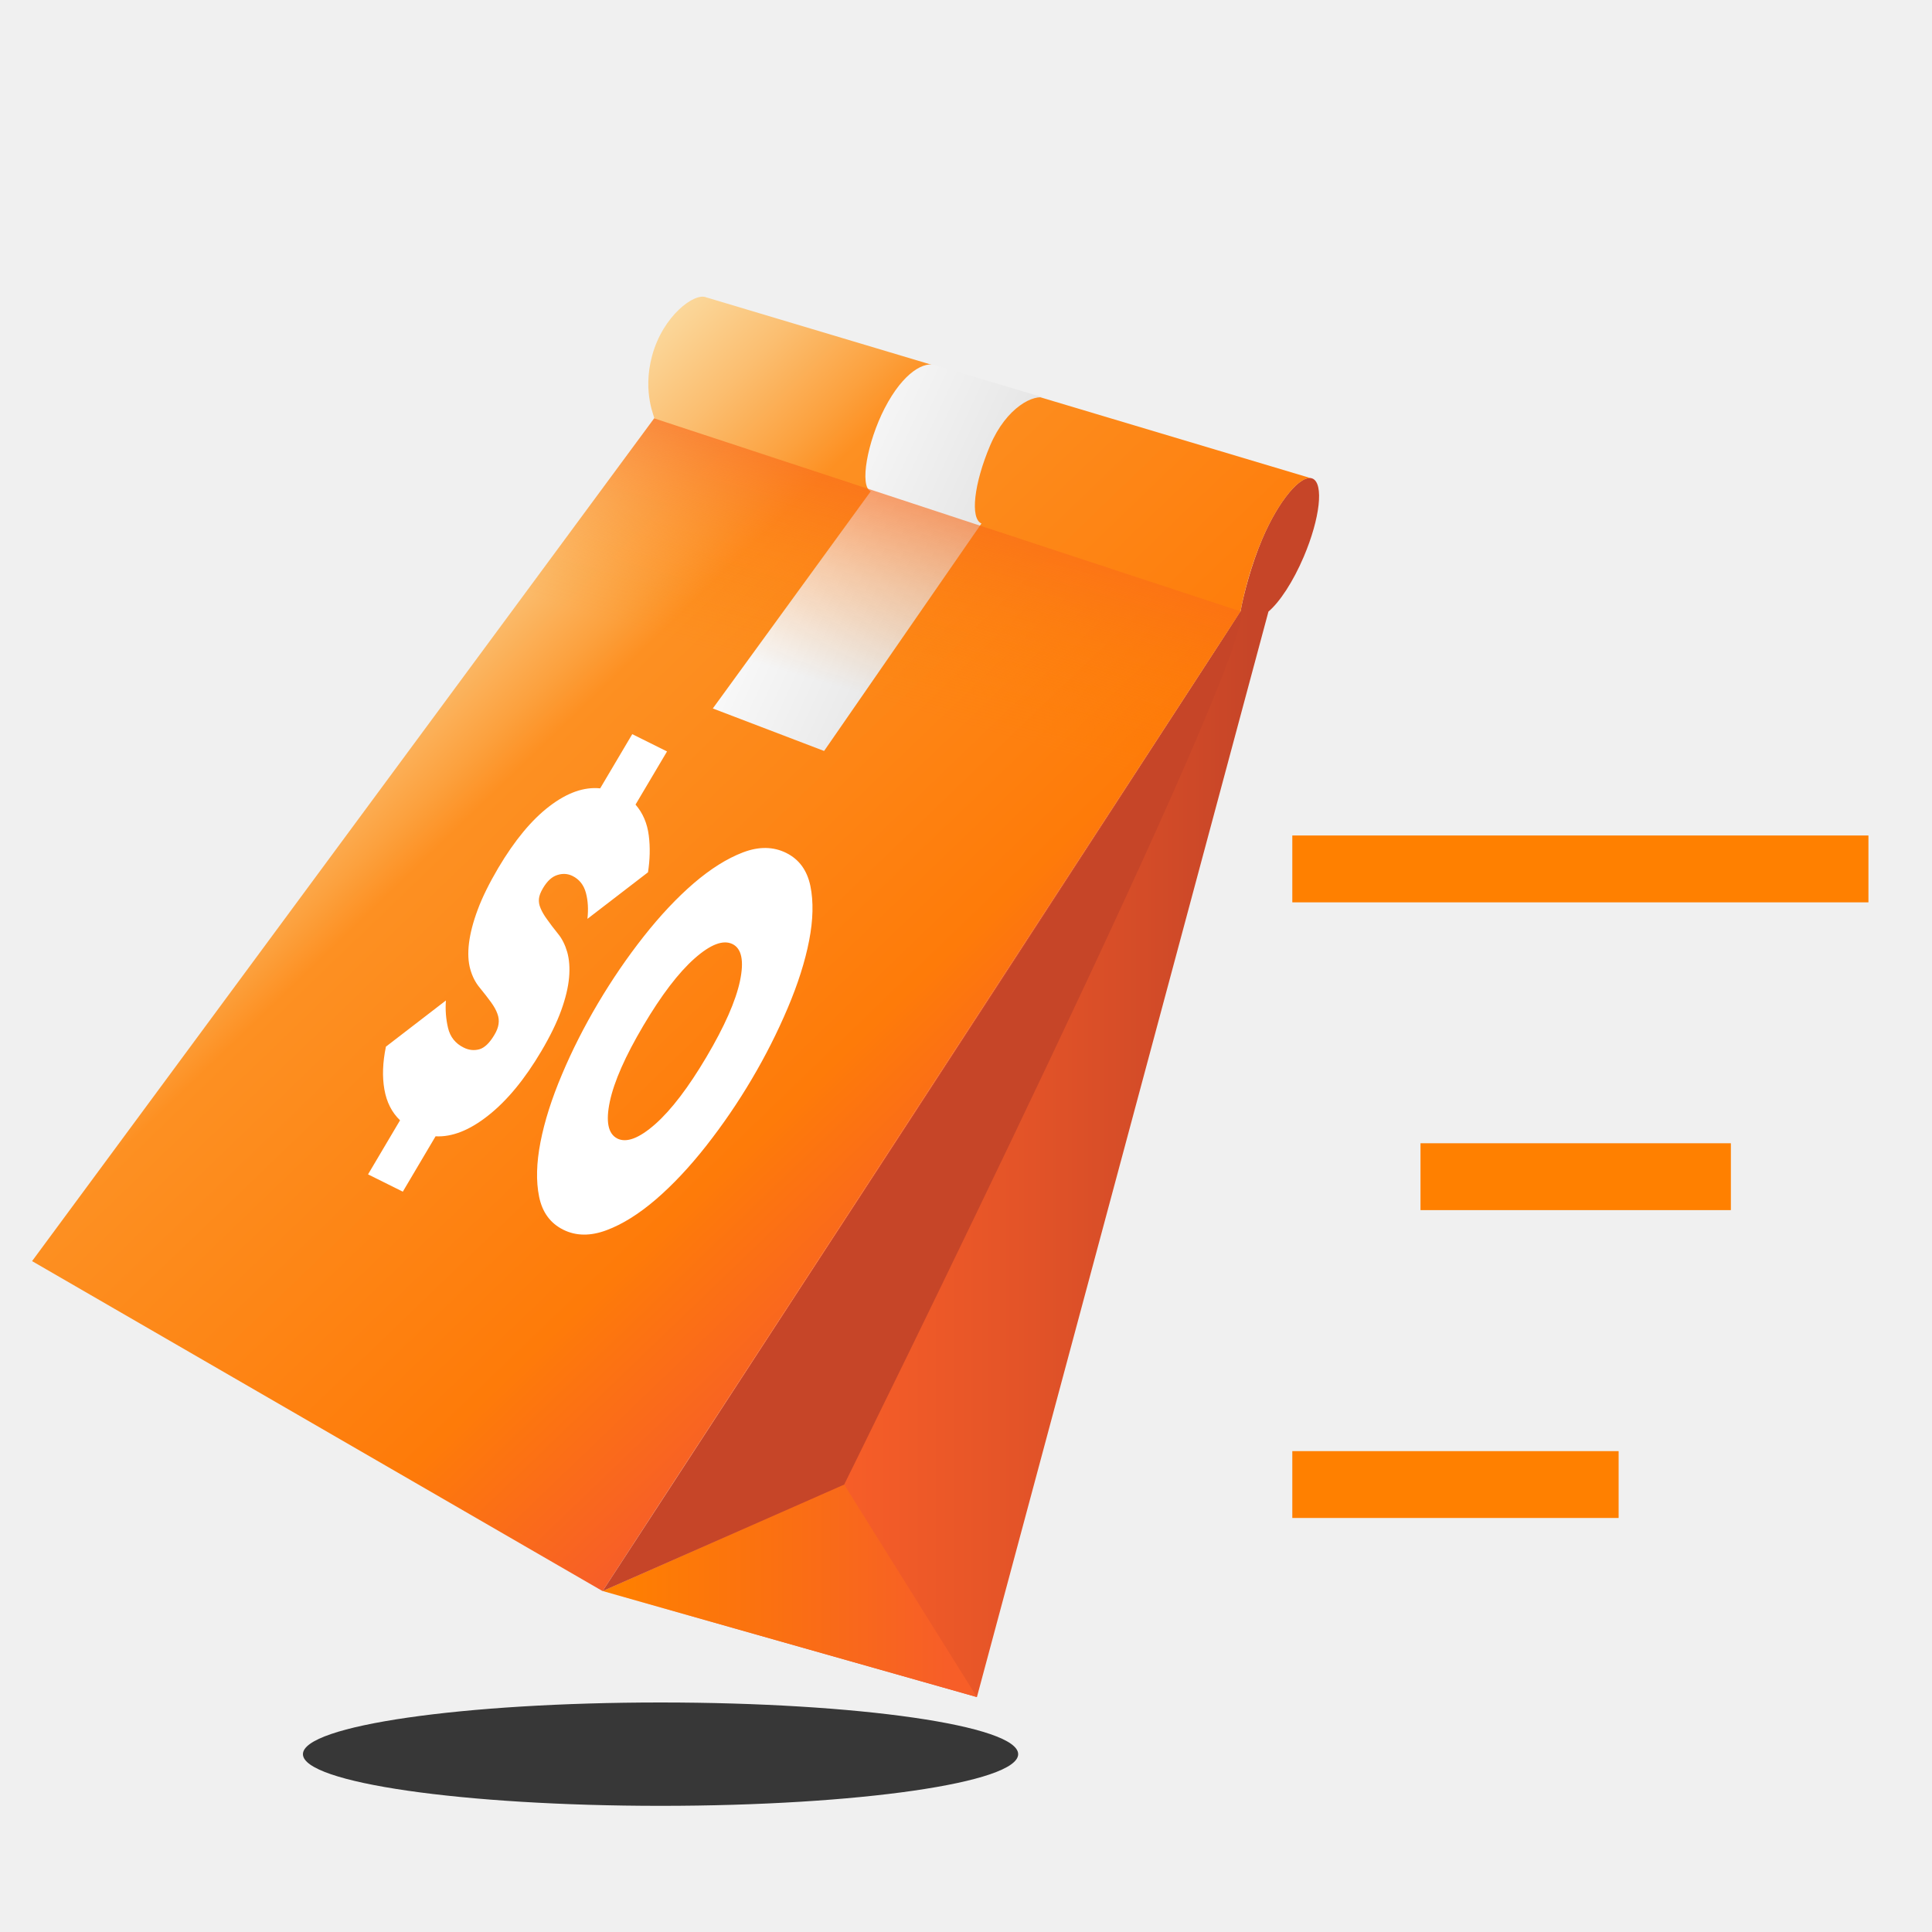
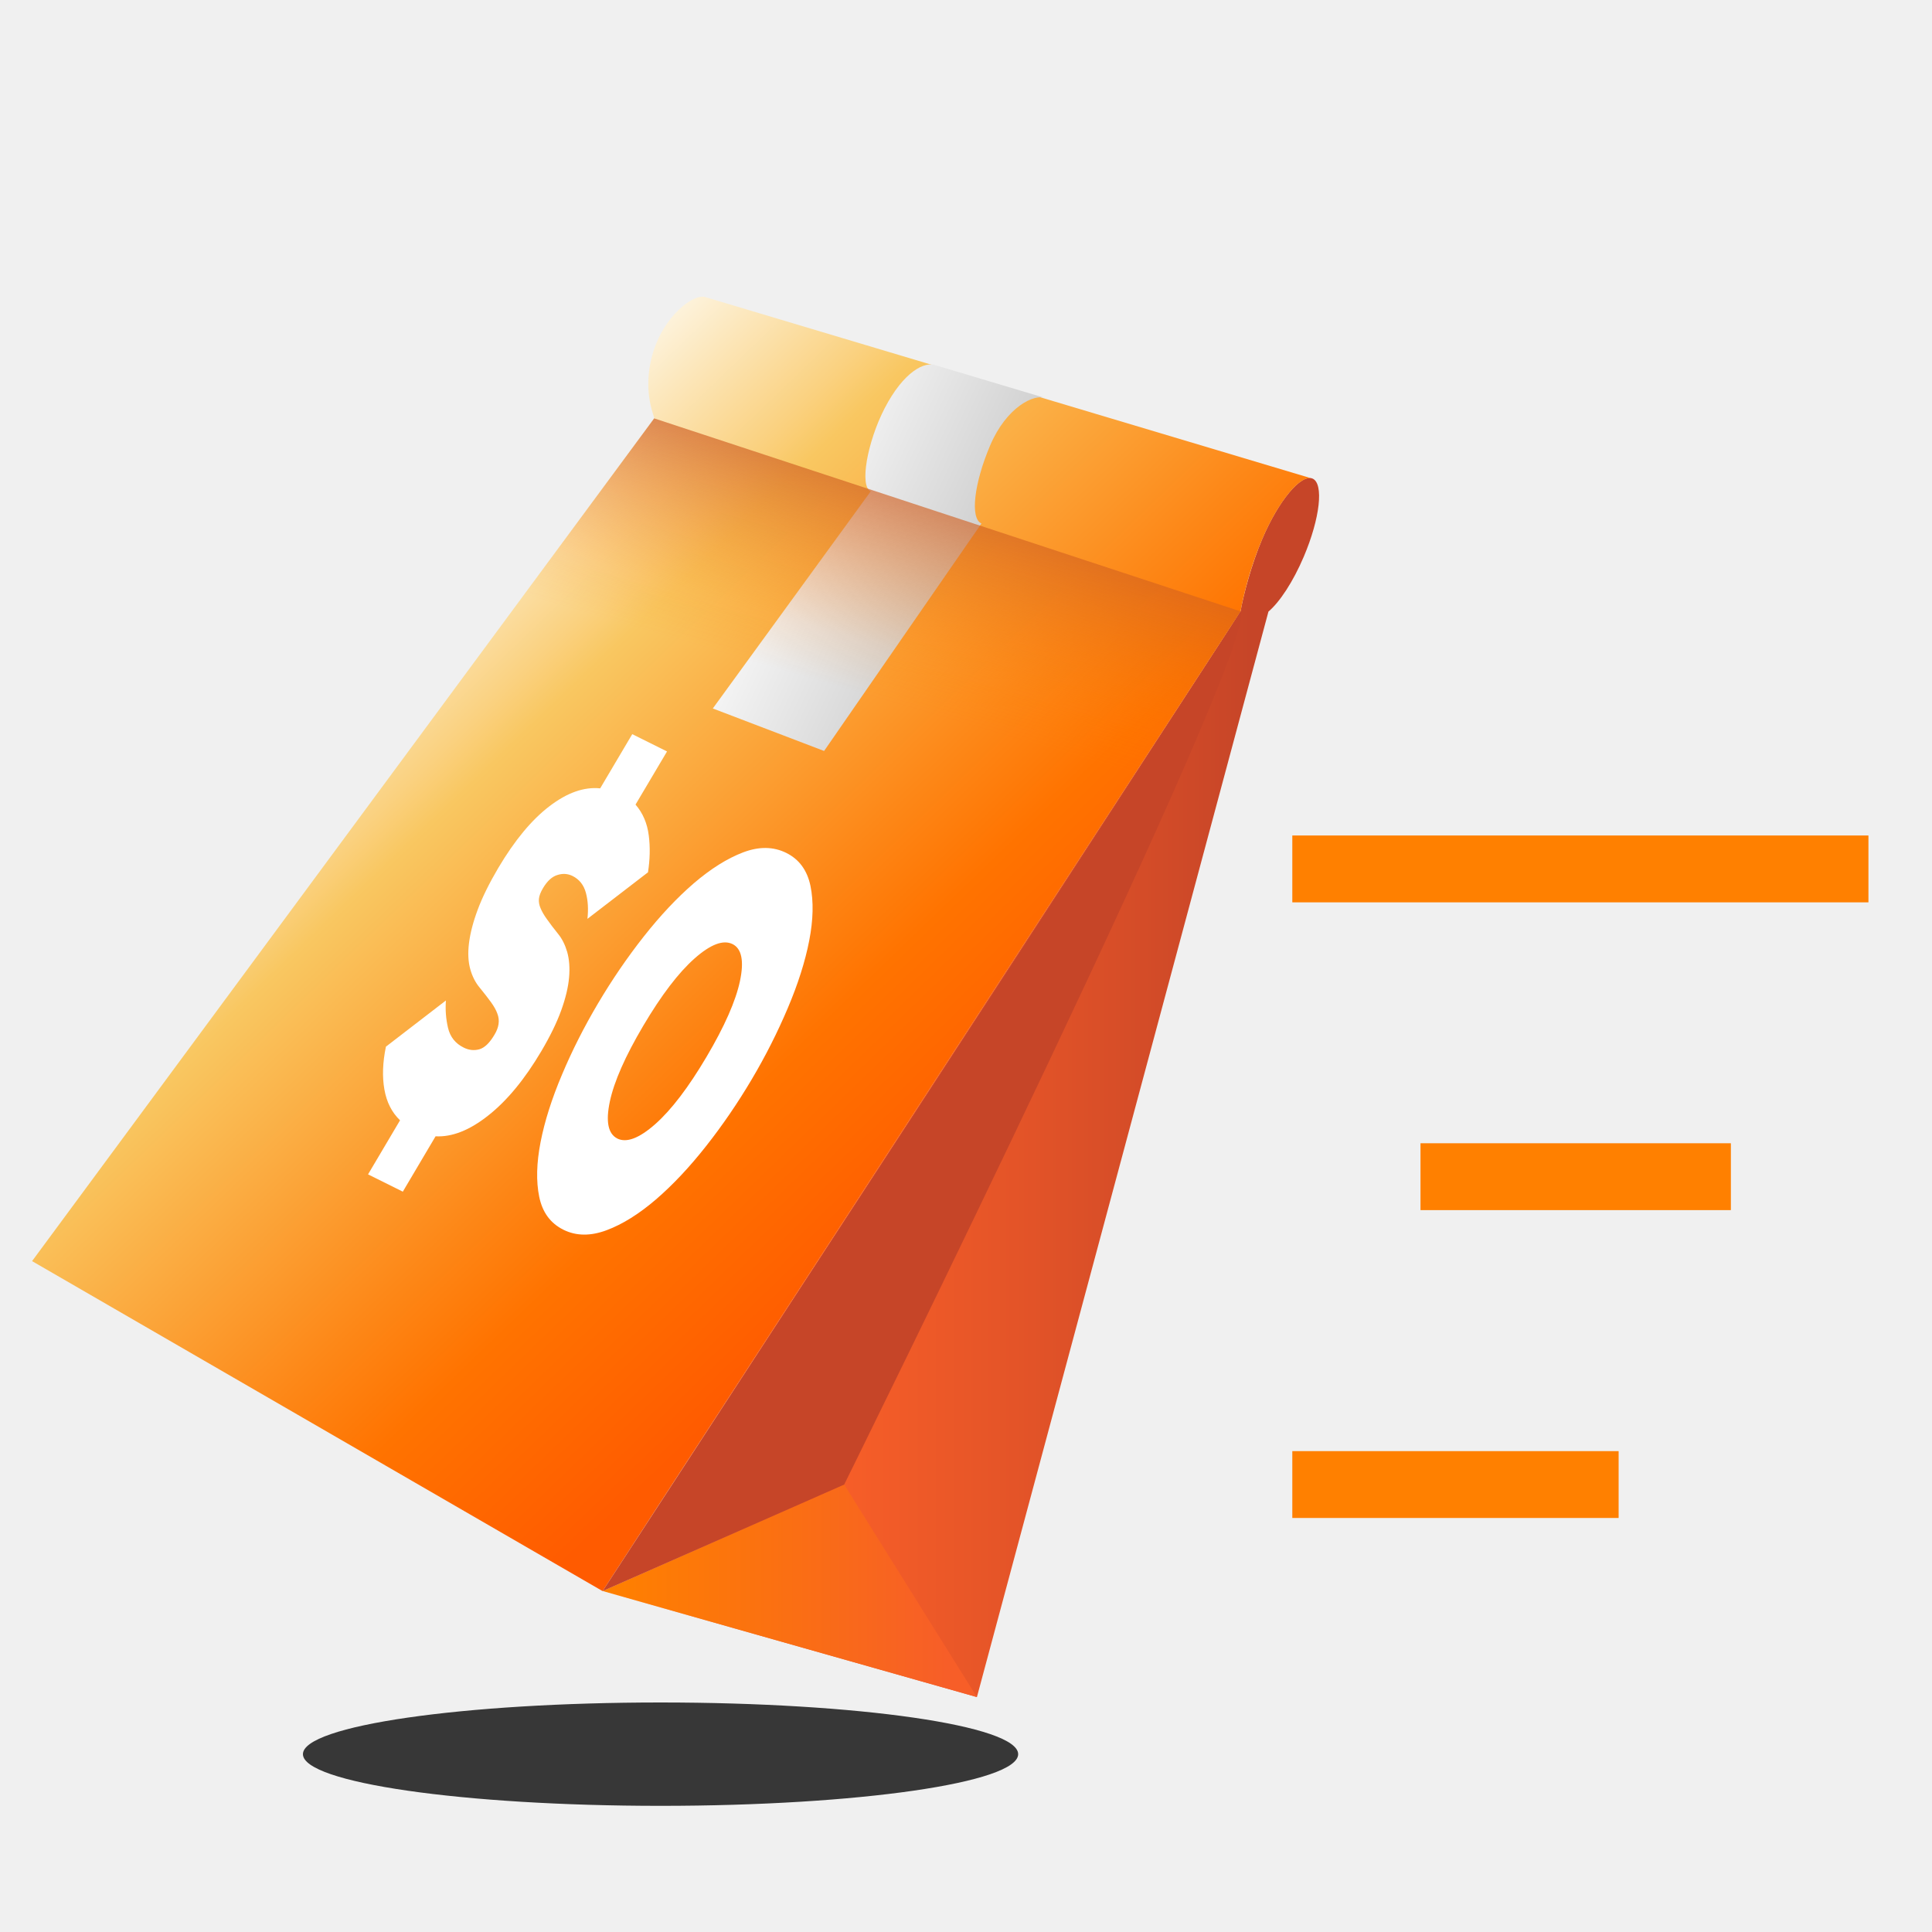
<svg xmlns="http://www.w3.org/2000/svg" id="Layer_12" viewBox="0 0 200 200">
  <defs>
-     <linearGradient id="linear-gradient" x1="-2102.49" y1="112.59" x2="-2028.32" y2="112.59" gradientTransform="matrix(-1 0 0 1 -1965.93 0)" gradientUnits="userSpaceOnUse">
+     <style>.cls-1{fill:url(#linear-gradient-7);}.cls-2{fill:url(#linear-gradient-5);}.cls-3{fill:url(#linear-gradient-6);}.cls-4{fill:url(#linear-gradient-4);}.cls-5{fill:url(#linear-gradient-3);}.cls-6{fill:url(#linear-gradient-2);}.cls-7{fill:url(#linear-gradient);}.cls-8{fill:none;stroke:#ff8000;stroke-miterlimit:10;stroke-width:6.92px;}.cls-9{fill:#fff;}.cls-10{fill:#090909;opacity:.8;}</style>
+     <linearGradient id="linear-gradient" x1="-344.32" y1="112.59" x2="-270.15" y2="112.59" gradientTransform="translate(-207.77) rotate(-180) scale(1 -1)" gradientUnits="userSpaceOnUse">
      <stop offset=".09" stop-color="#c64528" />
      <stop offset=".4" stop-color="#e25328" />
      <stop offset=".67" stop-color="#f75e28" />
      <stop offset=".73" stop-color="#f7602b" />
      <stop offset=".77" stop-color="#f76735" />
      <stop offset=".82" stop-color="#f87446" />
      <stop offset=".86" stop-color="#f9865d" />
      <stop offset=".89" stop-color="#fa9d7c" />
      <stop offset=".93" stop-color="#fbb9a2" />
      <stop offset=".97" stop-color="#fddacd" />
      <stop offset="1" stop-color="#fff" />
    </linearGradient>
-     <linearGradient id="linear-gradient-2" x1="-2101.83" y1="49.57" x2="-2101.63" y2="49.48" gradientTransform="matrix(-1 0 0 1 -1965.93 0)" gradientUnits="userSpaceOnUse">
+     <linearGradient id="linear-gradient-2" x1="-343.67" y1="49.57" x2="-343.47" y2="49.48" gradientTransform="translate(-207.77) rotate(-180) scale(1 -1)" gradientUnits="userSpaceOnUse">
      <stop offset="0" stop-color="#f75e28" />
      <stop offset=".19" stop-color="#fa6e14" />
      <stop offset=".43" stop-color="#ff8000" />
      <stop offset=".56" stop-color="#ffa143" />
      <stop offset=".72" stop-color="#ffc992" />
      <stop offset=".85" stop-color="#ffe6cd" />
      <stop offset=".95" stop-color="#fff8f1" />
      <stop offset="1" stop-color="#fff" />
    </linearGradient>
    <linearGradient id="linear-gradient-3" x1="103.27" y1="125.14" x2="24.4" y2="43.08" gradientUnits="userSpaceOnUse">
-       <stop offset="0" stop-color="#f75e28" />
-       <stop offset=".2" stop-color="#fe7b09" />
-       <stop offset=".59" stop-color="#fd9022" />
-       <stop offset=".63" stop-color="#fca13e" />
-       <stop offset=".71" stop-color="#fbbe70" />
-       <stop offset=".78" stop-color="#fbd495" />
-       <stop offset=".83" stop-color="#fbe2ab" />
-       <stop offset=".87" stop-color="#fbe7b4" />
+       <stop offset=".04" stop-color="#ff5b00" />
+       <stop offset=".23" stop-color="#ff7300" />
+       <stop offset=".33" stop-color="#fd8818" />
+       <stop offset=".61" stop-color="#f9c761" />
+       <stop offset=".65" stop-color="#fad17f" />
+       <stop offset=".79" stop-color="#fdf2da" />
+       <stop offset=".86" stop-color="#fff" />
    </linearGradient>
-     <linearGradient id="linear-gradient-4" x1="-2044.18" y1="51.34" x2="-2138.72" y2="95.27" gradientTransform="matrix(-1 0 0 1 -1965.93 0)" gradientUnits="userSpaceOnUse">
+     <linearGradient id="linear-gradient-4" x1="-286.02" y1="51.34" x2="-380.55" y2="95.27" gradientTransform="translate(-207.77) rotate(-180) scale(1 -1)" gradientUnits="userSpaceOnUse">
      <stop offset=".02" stop-color="#fdfdfd" />
-       <stop offset=".07" stop-color="#f6f6f6" />
-       <stop offset=".47" stop-color="#cacaca" />
-       <stop offset=".77" stop-color="#afaeae" />
-       <stop offset=".95" stop-color="#a5a4a4" />
+       <stop offset=".04" stop-color="#f6f6f6" />
+       <stop offset=".25" stop-color="#cacaca" />
+       <stop offset=".4" stop-color="#afaeae" />
+       <stop offset=".49" stop-color="#a5a4a4" />
    </linearGradient>
-     <linearGradient id="linear-gradient-5" x1="-2067.07" y1="164.68" x2="-2028.32" y2="164.68" gradientTransform="matrix(-1 0 0 1 -1965.93 0)" gradientUnits="userSpaceOnUse">
+     <linearGradient id="linear-gradient-5" x1="-308.9" y1="164.68" x2="-270.15" y2="164.68" gradientTransform="translate(-207.77) rotate(-180) scale(1 -1)" gradientUnits="userSpaceOnUse">
      <stop offset=".08" stop-color="#f75e28" />
      <stop offset=".48" stop-color="#fa6e14" />
      <stop offset=".98" stop-color="#ff8000" />
    </linearGradient>
-     <linearGradient id="linear-gradient-6" x1="-2050.41" y1="82.55" x2="-2075.53" y2="-3.2" gradientTransform="matrix(-1 0 0 1 -1965.93 0)" gradientUnits="userSpaceOnUse">
+     <linearGradient id="linear-gradient-6" x1="-316.28" y1="122.29" x2="-266.98" y2="91.09" gradientTransform="translate(-207.77) rotate(-180) scale(1 -1)" gradientUnits="userSpaceOnUse">
+       <stop offset=".38" stop-color="#c64528" />
+       <stop offset=".74" stop-color="#eb6b0d" />
+       <stop offset=".98" stop-color="#ff8000" />
+     </linearGradient>
+     <linearGradient id="linear-gradient-7" x1="-292.24" y1="82.55" x2="-317.36" y2="-3.2" gradientTransform="translate(-207.77) rotate(-180) scale(1 -1)" gradientUnits="userSpaceOnUse">
      <stop offset=".13" stop-color="#ff8000" stop-opacity="0" />
-       <stop offset=".17" stop-color="#fe7c03" stop-opacity=".09" />
-       <stop offset=".26" stop-color="#fc750c" stop-opacity=".32" />
-       <stop offset=".38" stop-color="#f9681b" stop-opacity=".68" />
-       <stop offset=".47" stop-color="#f75e28" />
+       <stop offset=".19" stop-color="#f67906" stop-opacity=".12" />
+       <stop offset=".29" stop-color="#e06a15" stop-opacity=".43" />
+       <stop offset=".45" stop-color="#bc512f" stop-opacity=".92" />
+       <stop offset=".47" stop-color="#b74e33" />
    </linearGradient>
-     <style>.cls-7{fill:none;stroke:#ff8000;stroke-miterlimit:10;stroke-width:6.92px}.cls-9{fill:#fff}</style>
  </defs>
-   <ellipse cx="68.38" cy="181.59" rx="37.02" ry="5.35" style="fill:#090909;opacity:.8" />
-   <path d="M128.42 63.29c.28-1.64 1.14-4.9 2.25-7.5 1.68-3.96 4.01-6.75 5.2-6.25 1.19.51.78 4.12-.9 8.08-1.11 2.61-2.5 4.71-3.66 5.69l-30.18 112.37-38.75-10.98 66.04-101.41z" style="fill:url(#linear-gradient)" />
-   <path d="M135.73 49.5s.09.02.14.04l-.14-.04z" style="fill:url(#linear-gradient-2)" />
-   <path d="M67.72 43.31c.16.07-1.28-2.58-.21-6.5 1.13-4.15 4.4-6.54 5.59-6.03l62.63 18.73c-1.22-.25-3.44 2.48-5.06 6.29-1.68 3.96-2.25 7.5-2.25 7.5L62.38 164.71 3.32 130.55l64.4-87.24z" style="fill:url(#linear-gradient-3)" />
-   <path d="M96.95 37.84c-1.19-.51-3.41.62-5.38 4.44-1.79 3.48-2.62 8.07-1.43 8.58L73.79 73.34l11.52 4.4 16.29-23.55c-1.19-.51-.78-4.12.9-8.08 1.68-3.96 4.57-5.39 5.76-4.89l-11.31-3.38z" style="fill:url(#linear-gradient-4)" />
-   <path style="fill:url(#linear-gradient-5)" d="M101.13 175.68 62.38 164.7l25.01-11.02 13.74 22z" />
-   <path d="m87.39 153.68-25.01 11.03s61.7-94.39 66.04-101.41c1.98 3.38-41.03 90.38-41.03 90.38z" style="fill:#c64528" />
-   <path style="fill:url(#linear-gradient-6)" d="m128.42 63.29-60.7-19.98L51.05 65.9l63.01 19.35 14.36-21.96z" />
-   <path class="cls-7" d="M167.56 153.68h-33.78M179.18 121.81h-32.13M193.42 89.95h-59.64" />
-   <path class="cls-9" d="M41.42 115.98c-.86-.82-1.4-1.89-1.63-3.21-.23-1.31-.18-2.78.16-4.42l6.21-4.78c-.07.96 0 1.91.22 2.84.22.93.76 1.61 1.61 2.03.55.28 1.1.33 1.64.18.54-.16 1.06-.66 1.56-1.51.23-.38.37-.75.42-1.1.05-.35.02-.7-.12-1.07-.13-.37-.35-.76-.66-1.19-.31-.43-.71-.94-1.18-1.52-.43-.51-.76-1.15-.97-1.91-.21-.75-.26-1.65-.13-2.69s.43-2.2.91-3.48c.48-1.29 1.19-2.72 2.12-4.3 1.69-2.85 3.46-4.99 5.3-6.39 1.84-1.41 3.59-2.02 5.25-1.85L65.45 76l3.6 1.79-3.26 5.5c.76.88 1.21 1.94 1.37 3.19s.12 2.52-.08 3.82l-6.27 4.82c.11-.99.06-1.89-.16-2.7s-.68-1.39-1.38-1.74c-.49-.24-1.01-.28-1.57-.1-.56.17-1.05.62-1.49 1.36-.25.42-.39.79-.42 1.1-.03.31.02.64.17.98.14.34.36.73.67 1.15.3.43.68.93 1.14 1.5.42.51.73 1.14.95 1.89.21.76.28 1.64.19 2.64-.09 1-.36 2.14-.82 3.41-.46 1.27-1.15 2.68-2.06 4.22-1.71 2.89-3.54 5.11-5.48 6.64-1.94 1.54-3.76 2.25-5.46 2.16l-3.39 5.73-3.6-1.79 3.32-5.61zM58.31 127.3c-1.34-.67-2.17-1.8-2.5-3.41-.33-1.61-.28-3.5.14-5.66.42-2.16 1.16-4.49 2.22-6.99 1.05-2.5 2.3-4.96 3.74-7.39s3.01-4.73 4.72-6.9 3.44-4.01 5.18-5.51c1.75-1.5 3.45-2.57 5.1-3.2 1.65-.63 3.15-.61 4.49.06 1.32.66 2.15 1.79 2.49 3.41.33 1.62.29 3.5-.13 5.66s-1.16 4.49-2.22 6.99c-1.06 2.5-2.3 4.96-3.74 7.39a63.09 63.09 0 0 1-4.72 6.9c-1.71 2.17-3.44 4.01-5.18 5.51-1.75 1.5-3.45 2.57-5.11 3.19-1.66.62-3.15.61-4.48-.05zm5.59-9.44c.96.47 2.26-.02 3.93-1.49 1.66-1.47 3.43-3.79 5.3-6.95 1.87-3.16 3.03-5.79 3.47-7.86.44-2.08.18-3.36-.77-3.83-.96-.47-2.27.02-3.93 1.49-1.66 1.47-3.43 3.79-5.3 6.95-1.87 3.16-3.03 5.79-3.47 7.86-.44 2.08-.18 3.35.78 3.83z" />
+   <ellipse class="cls-10" cx="68.38" cy="181.59" rx="37.02" ry="5.35" />
+   <path class="cls-7" d="M128.42,63.29c.28-1.64,1.14-4.9,2.25-7.5,1.68-3.96,4.01-6.75,5.2-6.25,1.19.51.78,4.12-.9,8.08-1.11,2.61-2.5,4.71-3.66,5.69l-30.18,112.37-38.75-10.98,66.04-101.41Z" />
+   <path class="cls-6" d="M135.73,49.5s.09.02.14.04l-.14-.04Z" />
+   <path class="cls-5" d="M3.32,130.55L67.72,43.31h0,0s0,0,0,0c.16.07-1.28-2.58-.21-6.5,1.13-4.15,4.4-6.54,5.59-6.03l62.63,18.73c-1.22-.25-3.44,2.48-5.06,6.29-1.68,3.96-2.25,7.5-2.25,7.5l-66.04,101.41L3.32,130.55" />
+   <path class="cls-4" d="M96.95,37.84c-1.19-.51-3.41.62-5.38,4.44-1.79,3.48-2.62,8.07-1.43,8.58l-16.35,22.48,11.52,4.4,16.29-23.55c-1.19-.51-.78-4.12.9-8.08,1.68-3.96,4.57-5.39,5.76-4.89l-11.31-3.38Z" />
+   <polygon class="cls-2" points="101.13 175.68 62.38 164.7 87.39 153.68 101.13 175.68" />
+   <path class="cls-3" d="M87.39,153.68l-25.01,11.03s61.7-94.39,66.04-101.41c1.98,3.38-41.03,90.38-41.03,90.38Z" />
+   <polygon class="cls-1" points="128.42 63.29 67.72 43.31 51.05 65.9 114.06 85.25 128.42 63.29" />
+   <line class="cls-8" x1="167.56" y1="153.68" x2="133.78" y2="153.68" />
+   <line class="cls-8" x1="179.18" y1="121.81" x2="147.05" y2="121.81" />
+   <line class="cls-8" x1="193.42" y1="89.95" x2="133.78" y2="89.95" />
+   <path class="cls-9" d="M41.42,115.98c-.86-.82-1.4-1.89-1.63-3.21-.23-1.31-.18-2.78.16-4.42l6.21-4.78c-.07.96,0,1.91.22,2.84.22.93.76,1.61,1.61,2.03.55.28,1.1.33,1.64.18.54-.16,1.06-.66,1.56-1.51.23-.38.37-.75.42-1.1.05-.35.02-.7-.12-1.07-.13-.37-.35-.76-.66-1.19-.31-.43-.71-.94-1.18-1.52-.43-.51-.76-1.15-.97-1.91-.21-.75-.26-1.65-.13-2.69.13-1.04.43-2.2.91-3.48.48-1.29,1.19-2.72,2.12-4.3,1.69-2.85,3.46-4.99,5.3-6.39,1.84-1.41,3.59-2.02,5.25-1.85l3.32-5.61,3.6,1.79-3.26,5.5c.76.88,1.21,1.94,1.37,3.19s.12,2.52-.08,3.82l-6.27,4.82c.11-.99.06-1.89-.16-2.7s-.68-1.39-1.38-1.74c-.49-.24-1.01-.28-1.57-.1-.56.17-1.05.62-1.49,1.36-.25.42-.39.79-.42,1.1-.03.31.02.64.17.98.14.34.36.73.67,1.15.3.43.68.93,1.14,1.5.42.51.73,1.14.95,1.89.21.76.28,1.64.19,2.64-.09,1-.36,2.14-.82,3.41-.46,1.27-1.15,2.68-2.06,4.22-1.71,2.89-3.54,5.11-5.48,6.64-1.94,1.54-3.76,2.25-5.46,2.16l-3.39,5.73-3.6-1.79,3.32-5.61Z" />
+   <path class="cls-9" d="M58.32,127.3c-1.34-.67-2.17-1.8-2.5-3.41-.33-1.61-.28-3.5.14-5.66.42-2.16,1.16-4.49,2.22-6.99,1.05-2.5,2.3-4.96,3.74-7.39s3.01-4.73,4.72-6.9,3.44-4.01,5.18-5.51c1.75-1.5,3.45-2.57,5.1-3.2,1.65-.63,3.15-.61,4.49.06,1.32.66,2.15,1.79,2.49,3.41.33,1.62.29,3.5-.13,5.66-.42,2.16-1.16,4.49-2.22,6.99-1.06,2.5-2.3,4.96-3.74,7.39-1.44,2.43-3.01,4.73-4.72,6.9-1.71,2.17-3.44,4.01-5.18,5.51-1.75,1.5-3.45,2.57-5.11,3.19-1.66.62-3.15.61-4.48-.05ZM63.9,117.86c.96.47,2.26-.02,3.93-1.49,1.66-1.47,3.43-3.79,5.3-6.95,1.87-3.16,3.03-5.79,3.47-7.86.44-2.08.18-3.36-.77-3.83-.96-.47-2.27.02-3.93,1.49-1.66,1.47-3.43,3.79-5.3,6.95-1.87,3.16-3.03,5.79-3.47,7.86-.44,2.08-.18,3.35.78,3.83Z" />
</svg>
